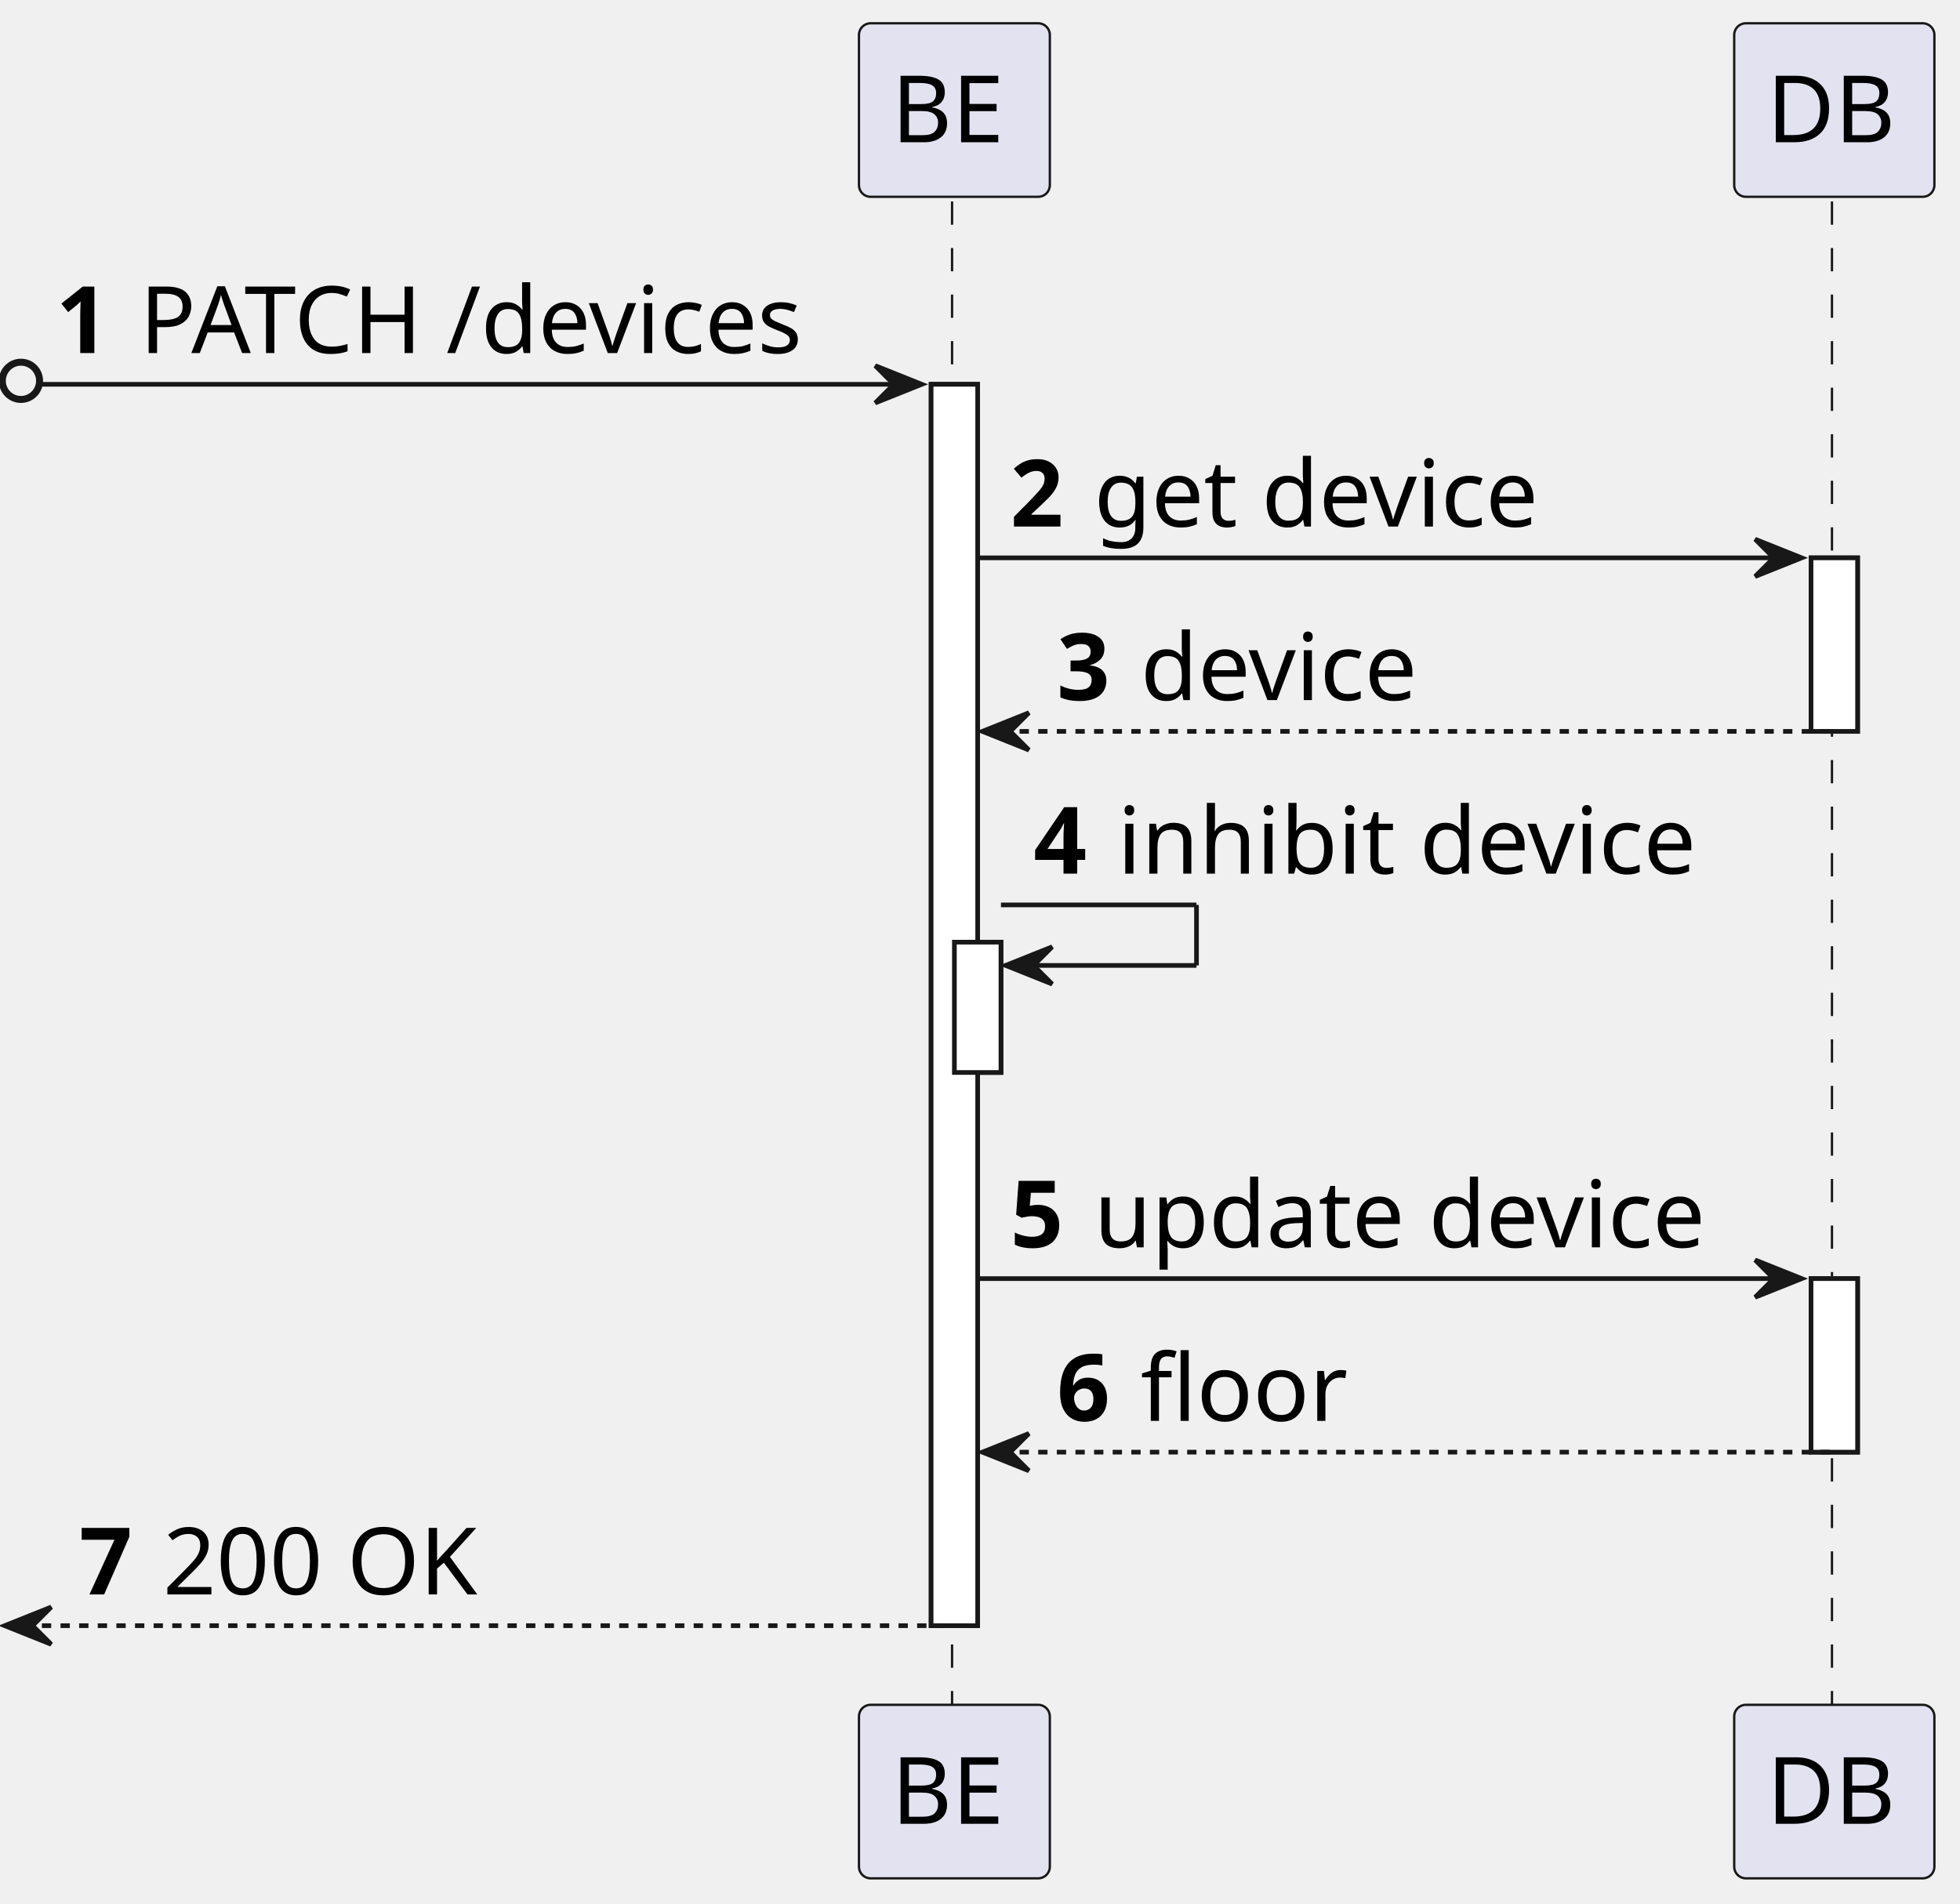
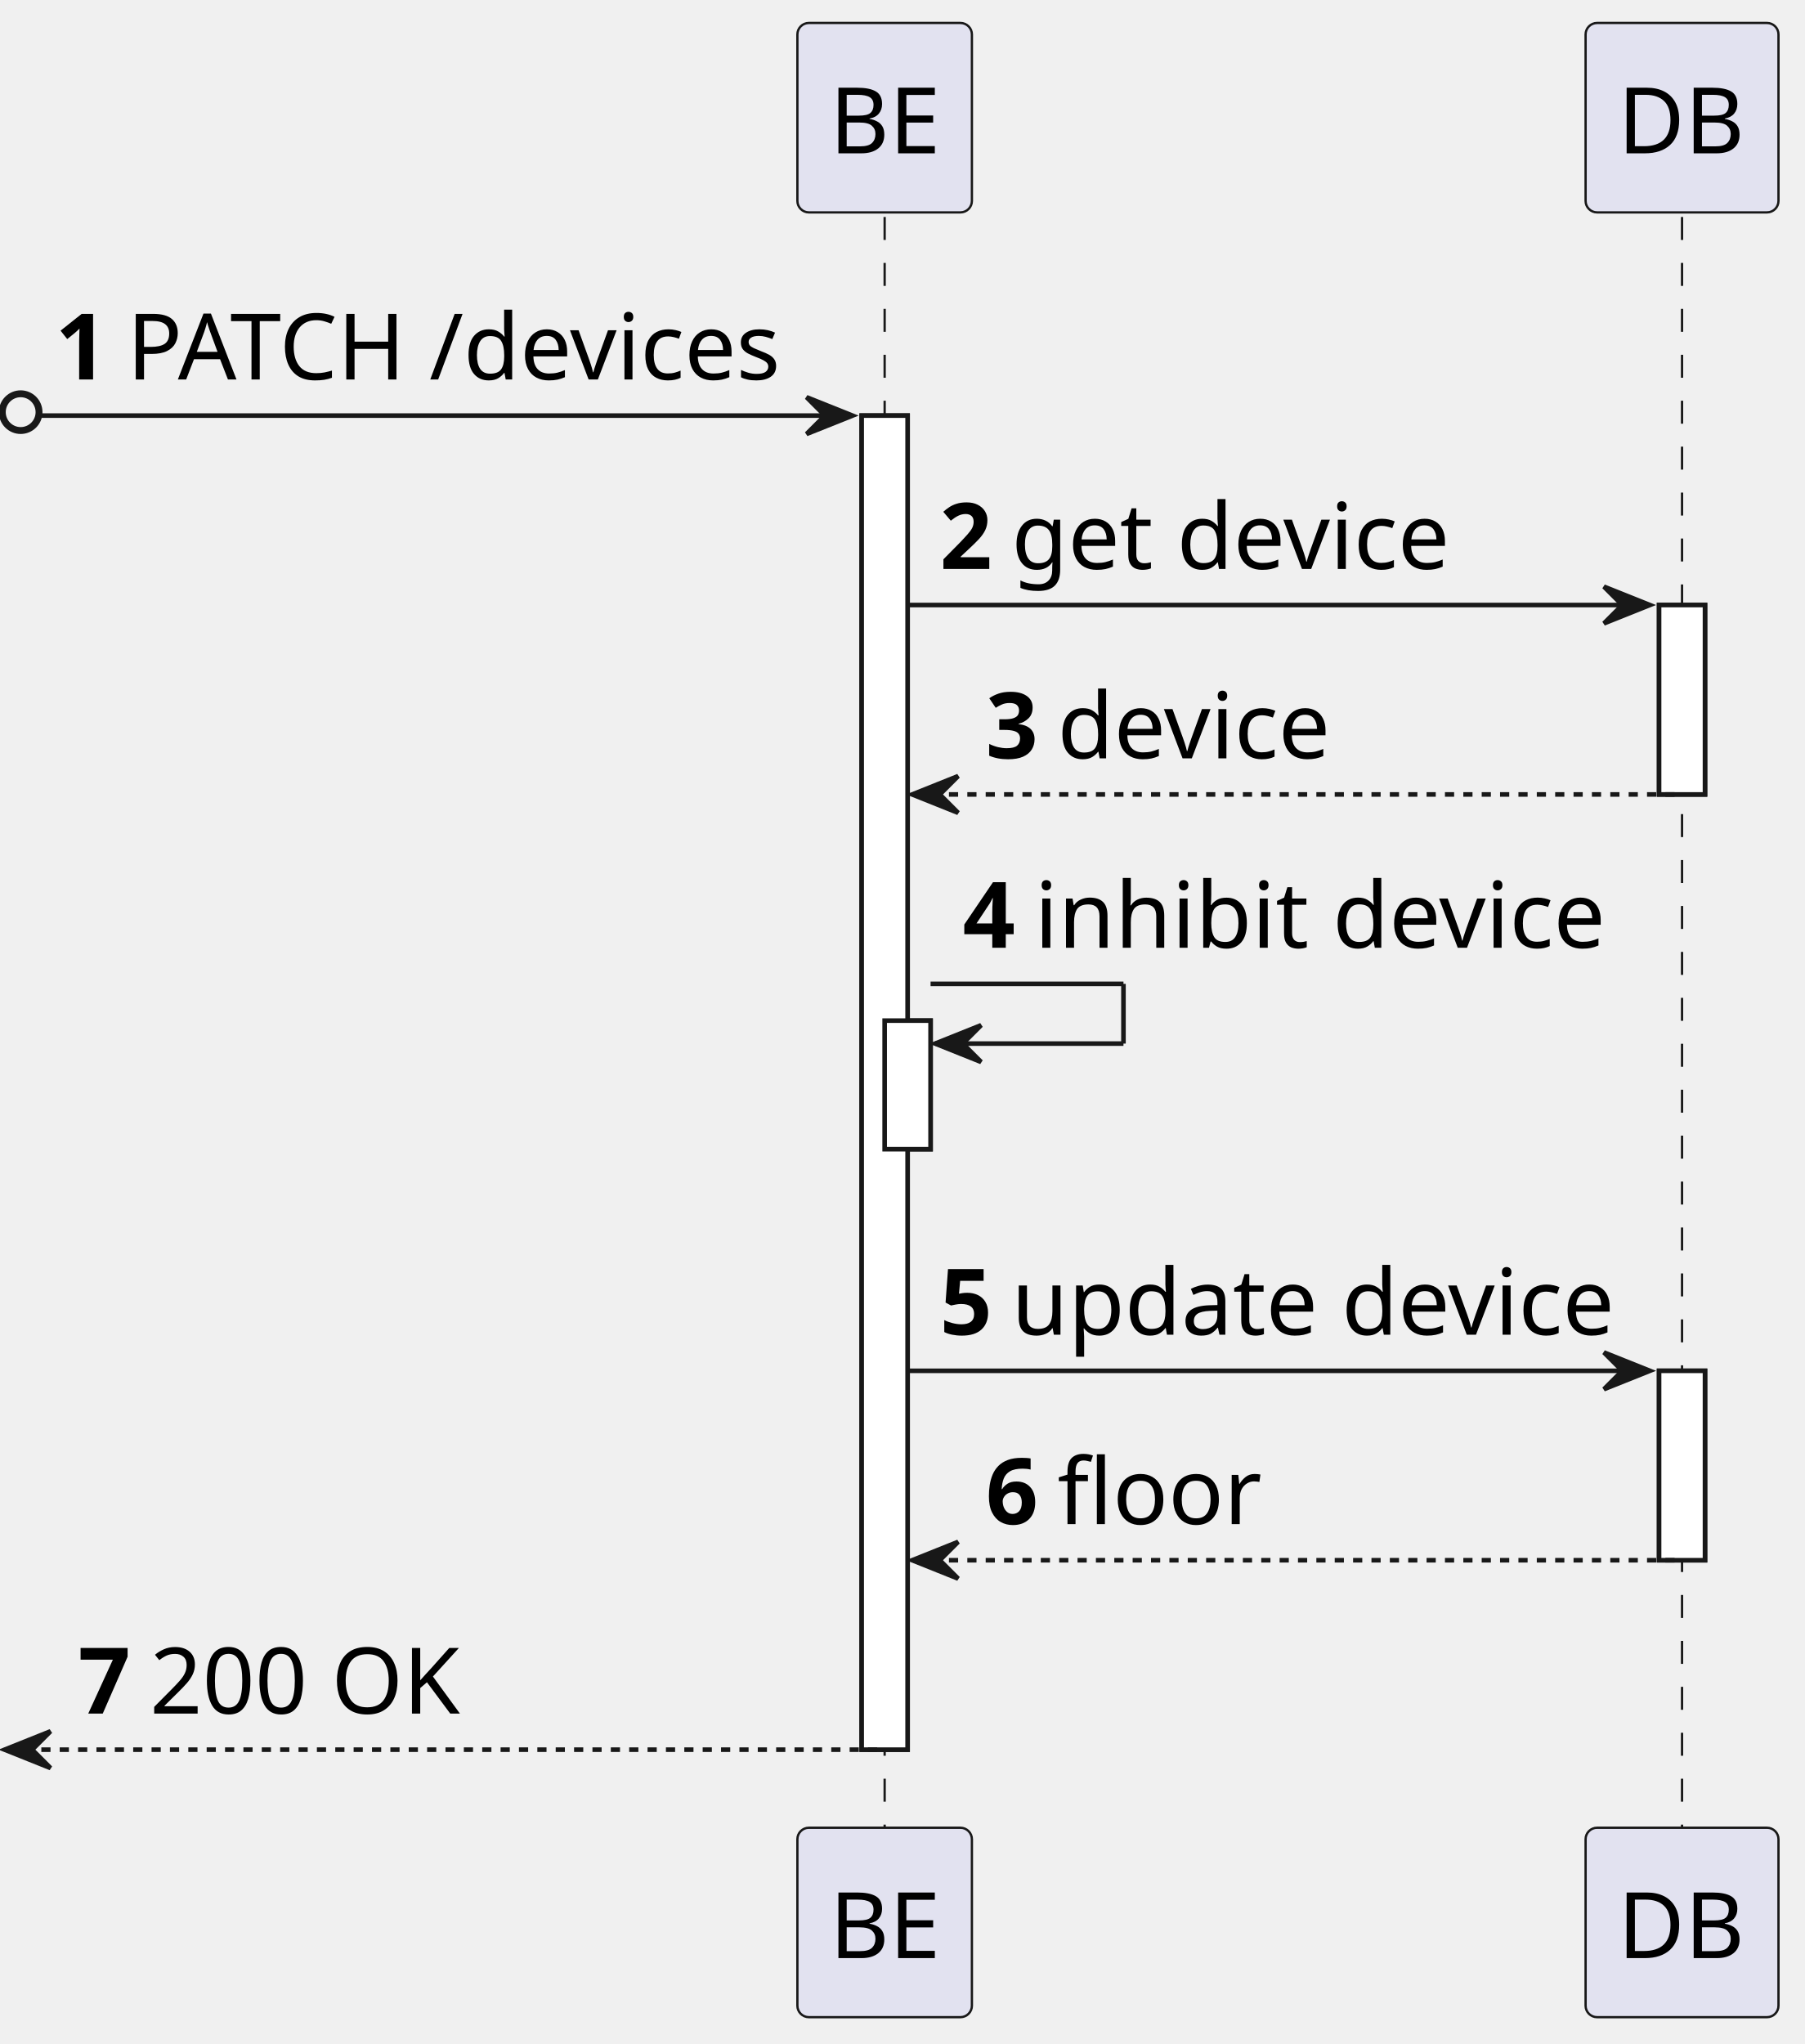
- <svg xmlns="http://www.w3.org/2000/svg" contentStyleType="text/css" height="409px" preserveAspectRatio="none" style="width:421px;height:409px;background:#FFFFFF;" version="1.1" viewBox="0 0 421 409" width="421px" zoomAndPan="magnify">
+ <svg xmlns="http://www.w3.org/2000/svg" contentStyleType="text/css" height="445px" preserveAspectRatio="none" style="width:393px;height:445px;background:#FFFFFF;" version="1.1" viewBox="0 0 393 445" width="393px" zoomAndPan="magnify">
  <defs />
  <g>
-     <rect fill="#FFFFFF" height="266.688" style="stroke:#181818;stroke-width:1.0;" width="10" x="200" y="82.562" />
-     <rect fill="#FFFFFF" height="28" style="stroke:#181818;stroke-width:1.0;" width="10" x="205" y="202.406" />
-     <rect fill="#FFFFFF" height="37.281" style="stroke:#181818;stroke-width:1.0;" width="10" x="389" y="119.844" />
-     <rect fill="#FFFFFF" height="37.281" style="stroke:#181818;stroke-width:1.0;" width="10" x="389" y="274.688" />
-     <line style="stroke:#181818;stroke-width:0.5;stroke-dasharray:5.0,5.0;" x1="204.5" x2="204.5" y1="43.281" y2="367.25" />
-     <line style="stroke:#181818;stroke-width:0.5;stroke-dasharray:5.0,5.0;" x1="393.5" x2="393.5" y1="43.281" y2="367.25" />
-     <rect fill="#E2E2F0" height="37.281" rx="2.5" ry="2.5" style="stroke:#181818;stroke-width:0.5;" width="41" x="184.5" y="5" />
-     <text fill="#000000" font-family="sans-serif" font-size="20" lengthAdjust="spacing" textLength="27" x="191.5" y="30.564">BE</text>
-     <rect fill="#E2E2F0" height="37.281" rx="2.5" ry="2.5" style="stroke:#181818;stroke-width:0.5;" width="41" x="184.5" y="366.25" />
-     <text fill="#000000" font-family="sans-serif" font-size="20" lengthAdjust="spacing" textLength="27" x="191.5" y="391.815">BE</text>
-     <rect fill="#E2E2F0" height="37.281" rx="2.5" ry="2.5" style="stroke:#181818;stroke-width:0.5;" width="43" x="372.5" y="5" />
-     <text fill="#000000" font-family="sans-serif" font-size="20" lengthAdjust="spacing" textLength="29" x="379.5" y="30.564">DB</text>
-     <rect fill="#E2E2F0" height="37.281" rx="2.5" ry="2.5" style="stroke:#181818;stroke-width:0.5;" width="43" x="372.5" y="366.25" />
-     <text fill="#000000" font-family="sans-serif" font-size="20" lengthAdjust="spacing" textLength="29" x="379.5" y="391.815">DB</text>
-     <rect fill="#FFFFFF" height="266.688" style="stroke:#181818;stroke-width:1.0;" width="10" x="200" y="82.562" />
-     <rect fill="#FFFFFF" height="28" style="stroke:#181818;stroke-width:1.0;" width="10" x="205" y="202.406" />
-     <rect fill="#FFFFFF" height="37.281" style="stroke:#181818;stroke-width:1.0;" width="10" x="389" y="119.844" />
-     <rect fill="#FFFFFF" height="37.281" style="stroke:#181818;stroke-width:1.0;" width="10" x="389" y="274.688" />
-     <ellipse cx="4.5" cy="81.812" fill="none" rx="4" ry="4" style="stroke:#181818;stroke-width:1.5;" />
-     <polygon fill="#181818" points="188,78.562,198,82.562,188,86.562,192,82.562" style="stroke:#181818;stroke-width:1.0;" />
-     <line style="stroke:#181818;stroke-width:1.0;" x1="9" x2="194" y1="82.562" y2="82.562" />
-     <text fill="#000000" font-family="sans-serif" font-size="20" font-weight="bold" lengthAdjust="spacing" textLength="14" x="12" y="75.846">1</text>
-     <text fill="#000000" font-family="sans-serif" font-size="20" lengthAdjust="spacing" textLength="155" x="30" y="75.846">PATCH /devices</text>
-     <polygon fill="#181818" points="377,115.844,387,119.844,377,123.844,381,119.844" style="stroke:#181818;stroke-width:1.0;" />
-     <line style="stroke:#181818;stroke-width:1.0;" x1="210" x2="383" y1="119.844" y2="119.844" />
-     <text fill="#000000" font-family="sans-serif" font-size="20" font-weight="bold" lengthAdjust="spacing" textLength="14" x="217" y="113.127">2</text>
-     <text fill="#000000" font-family="sans-serif" font-size="20" lengthAdjust="spacing" textLength="104" x="235" y="113.127">get device</text>
-     <polygon fill="#181818" points="221,153.125,211,157.125,221,161.125,217,157.125" style="stroke:#181818;stroke-width:1.0;" />
-     <line style="stroke:#181818;stroke-width:1.0;stroke-dasharray:2.0,2.0;" x1="215" x2="393" y1="157.125" y2="157.125" />
-     <text fill="#000000" font-family="sans-serif" font-size="20" font-weight="bold" lengthAdjust="spacing" textLength="14" x="227" y="150.408">3</text>
-     <text fill="#000000" font-family="sans-serif" font-size="20" lengthAdjust="spacing" textLength="65" x="245" y="150.408">device</text>
-     <line style="stroke:#181818;stroke-width:1.0;" x1="215" x2="257" y1="194.406" y2="194.406" />
-     <line style="stroke:#181818;stroke-width:1.0;" x1="257" x2="257" y1="194.406" y2="207.406" />
-     <line style="stroke:#181818;stroke-width:1.0;" x1="216" x2="257" y1="207.406" y2="207.406" />
-     <polygon fill="#181818" points="226,203.406,216,207.406,226,211.406,222,207.406" style="stroke:#181818;stroke-width:1.0;" />
-     <text fill="#000000" font-family="sans-serif" font-size="20" font-weight="bold" lengthAdjust="spacing" textLength="14" x="222" y="187.69">4</text>
-     <text fill="#000000" font-family="sans-serif" font-size="20" lengthAdjust="spacing" textLength="136" x="240" y="187.69">inhibit device</text>
-     <polygon fill="#181818" points="377,270.688,387,274.688,377,278.688,381,274.688" style="stroke:#181818;stroke-width:1.0;" />
-     <line style="stroke:#181818;stroke-width:1.0;" x1="210" x2="383" y1="274.688" y2="274.688" />
-     <text fill="#000000" font-family="sans-serif" font-size="20" font-weight="bold" lengthAdjust="spacing" textLength="14" x="217" y="267.971">5</text>
-     <text fill="#000000" font-family="sans-serif" font-size="20" lengthAdjust="spacing" textLength="142" x="235" y="267.971">update device</text>
-     <polygon fill="#181818" points="221,307.969,211,311.969,221,315.969,217,311.969" style="stroke:#181818;stroke-width:1.0;" />
-     <line style="stroke:#181818;stroke-width:1.0;stroke-dasharray:2.0,2.0;" x1="215" x2="393" y1="311.969" y2="311.969" />
-     <text fill="#000000" font-family="sans-serif" font-size="20" font-weight="bold" lengthAdjust="spacing" textLength="14" x="227" y="305.252">6</text>
-     <text fill="#000000" font-family="sans-serif" font-size="20" lengthAdjust="spacing" textLength="45" x="245" y="305.252">floor</text>
-     <polygon fill="#181818" points="11,345.25,1,349.25,11,353.25,7,349.25" style="stroke:#181818;stroke-width:1.0;" />
-     <line style="stroke:#181818;stroke-width:1.0;stroke-dasharray:2.0,2.0;" x1="5" x2="204" y1="349.25" y2="349.25" />
-     <text fill="#000000" font-family="sans-serif" font-size="20" font-weight="bold" lengthAdjust="spacing" textLength="14" x="17" y="342.533">7</text>
-     <text fill="#000000" font-family="sans-serif" font-size="20" lengthAdjust="spacing" textLength="74" x="35" y="342.533">200 OK</text>
+     <rect fill="#FFFFFF" height="290.44" style="stroke:#181818;stroke-width:1.0;" width="10" x="187.625" y="90.48" />
+     <rect fill="#FFFFFF" height="28" style="stroke:#181818;stroke-width:1.0;" width="10" x="192.625" y="222.2" />
+     <rect fill="#FFFFFF" height="41.24" style="stroke:#181818;stroke-width:1.0;" width="10" x="361.25" y="131.72" />
+     <rect fill="#FFFFFF" height="41.24" style="stroke:#181818;stroke-width:1.0;" width="10" x="361.25" y="298.44" />
+     <line style="stroke:#181818;stroke-width:0.5;stroke-dasharray:5.0,5.0;" x1="192.625" x2="192.625" y1="47.24" y2="398.92" />
+     <line style="stroke:#181818;stroke-width:0.5;stroke-dasharray:5.0,5.0;" x1="366.25" x2="366.25" y1="47.24" y2="398.92" />
+     <rect fill="#E2E2F0" height="41.24" rx="2.5" ry="2.5" style="stroke:#181818;stroke-width:0.5;" width="38" x="173.625" y="5" />
+     <text fill="#000000" font-family="sans-serif" font-size="20" lengthAdjust="spacing" textLength="24" x="180.625" y="33.38">BE</text>
+     <rect fill="#E2E2F0" height="41.24" rx="2.5" ry="2.5" style="stroke:#181818;stroke-width:0.5;" width="38" x="173.625" y="397.92" />
+     <text fill="#000000" font-family="sans-serif" font-size="20" lengthAdjust="spacing" textLength="24" x="180.625" y="426.3">BE</text>
+     <rect fill="#E2E2F0" height="41.24" rx="2.5" ry="2.5" style="stroke:#181818;stroke-width:0.5;" width="42" x="345.25" y="5" />
+     <text fill="#000000" font-family="sans-serif" font-size="20" lengthAdjust="spacing" textLength="28" x="352.25" y="33.38">DB</text>
+     <rect fill="#E2E2F0" height="41.24" rx="2.5" ry="2.5" style="stroke:#181818;stroke-width:0.5;" width="42" x="345.25" y="397.92" />
+     <text fill="#000000" font-family="sans-serif" font-size="20" lengthAdjust="spacing" textLength="28" x="352.25" y="426.3">DB</text>
+     <rect fill="#FFFFFF" height="290.44" style="stroke:#181818;stroke-width:1.0;" width="10" x="187.625" y="90.48" />
+     <rect fill="#FFFFFF" height="28" style="stroke:#181818;stroke-width:1.0;" width="10" x="192.625" y="222.2" />
+     <rect fill="#FFFFFF" height="41.24" style="stroke:#181818;stroke-width:1.0;" width="10" x="361.25" y="131.72" />
+     <rect fill="#FFFFFF" height="41.24" style="stroke:#181818;stroke-width:1.0;" width="10" x="361.25" y="298.44" />
+     <ellipse cx="4.5" cy="89.73" fill="none" rx="4" ry="4" style="stroke:#181818;stroke-width:1.5;" />
+     <polygon fill="#181818" points="175.625,86.48,185.625,90.48,175.625,94.48,179.625,90.48" style="stroke:#181818;stroke-width:1.0;" />
+     <line style="stroke:#181818;stroke-width:1.0;" x1="9" x2="181.625" y1="90.48" y2="90.48" />
+     <text fill="#000000" font-family="sans-serif" font-size="20" font-weight="bold" lengthAdjust="spacing" textLength="11.625" x="12" y="82.62">1</text>
+     <text fill="#000000" font-family="sans-serif" font-size="20" lengthAdjust="spacing" textLength="145" x="27.625" y="82.62">PATCH /devices</text>
+     <polygon fill="#181818" points="349.25,127.72,359.25,131.72,349.25,135.72,353.25,131.72" style="stroke:#181818;stroke-width:1.0;" />
+     <line style="stroke:#181818;stroke-width:1.0;" x1="197.625" x2="355.25" y1="131.72" y2="131.72" />
+     <text fill="#000000" font-family="sans-serif" font-size="20" font-weight="bold" lengthAdjust="spacing" textLength="11.625" x="204.625" y="123.86">2</text>
+     <text fill="#000000" font-family="sans-serif" font-size="20" lengthAdjust="spacing" textLength="94" x="220.25" y="123.86">get device</text>
+     <polygon fill="#181818" points="208.625,168.96,198.625,172.96,208.625,176.96,204.625,172.96" style="stroke:#181818;stroke-width:1.0;" />
+     <line style="stroke:#181818;stroke-width:1.0;stroke-dasharray:2.0,2.0;" x1="202.625" x2="365.25" y1="172.96" y2="172.96" />
+     <text fill="#000000" font-family="sans-serif" font-size="20" font-weight="bold" lengthAdjust="spacing" textLength="11.625" x="214.625" y="165.1">3</text>
+     <text fill="#000000" font-family="sans-serif" font-size="20" lengthAdjust="spacing" textLength="59" x="230.25" y="165.1">device</text>
+     <line style="stroke:#181818;stroke-width:1.0;" x1="202.625" x2="244.625" y1="214.2" y2="214.2" />
+     <line style="stroke:#181818;stroke-width:1.0;" x1="244.625" x2="244.625" y1="214.2" y2="227.2" />
+     <line style="stroke:#181818;stroke-width:1.0;" x1="203.625" x2="244.625" y1="227.2" y2="227.2" />
+     <polygon fill="#181818" points="213.625,223.2,203.625,227.2,213.625,231.2,209.625,227.2" style="stroke:#181818;stroke-width:1.0;" />
+     <text fill="#000000" font-family="sans-serif" font-size="20" font-weight="bold" lengthAdjust="spacing" textLength="11.625" x="209.625" y="206.34">4</text>
+     <text fill="#000000" font-family="sans-serif" font-size="20" lengthAdjust="spacing" textLength="122" x="225.25" y="206.34">inhibit device</text>
+     <polygon fill="#181818" points="349.25,294.44,359.25,298.44,349.25,302.44,353.25,298.44" style="stroke:#181818;stroke-width:1.0;" />
+     <line style="stroke:#181818;stroke-width:1.0;" x1="197.625" x2="355.25" y1="298.44" y2="298.44" />
+     <text fill="#000000" font-family="sans-serif" font-size="20" font-weight="bold" lengthAdjust="spacing" textLength="11.625" x="204.625" y="290.58">5</text>
+     <text fill="#000000" font-family="sans-serif" font-size="20" lengthAdjust="spacing" textLength="129" x="220.25" y="290.58">update device</text>
+     <polygon fill="#181818" points="208.625,335.68,198.625,339.68,208.625,343.68,204.625,339.68" style="stroke:#181818;stroke-width:1.0;" />
+     <line style="stroke:#181818;stroke-width:1.0;stroke-dasharray:2.0,2.0;" x1="202.625" x2="365.25" y1="339.68" y2="339.68" />
+     <text fill="#000000" font-family="sans-serif" font-size="20" font-weight="bold" lengthAdjust="spacing" textLength="11.625" x="214.625" y="331.82">6</text>
+     <text fill="#000000" font-family="sans-serif" font-size="20" lengthAdjust="spacing" textLength="44" x="230.25" y="331.82">floor</text>
+     <polygon fill="#181818" points="11,376.92,1,380.92,11,384.92,7,380.92" style="stroke:#181818;stroke-width:1.0;" />
+     <line style="stroke:#181818;stroke-width:1.0;stroke-dasharray:2.0,2.0;" x1="5" x2="191.625" y1="380.92" y2="380.92" />
+     <text fill="#000000" font-family="sans-serif" font-size="20" font-weight="bold" lengthAdjust="spacing" textLength="11.625" x="17" y="373.06">7</text>
+     <text fill="#000000" font-family="sans-serif" font-size="20" lengthAdjust="spacing" textLength="66" x="32.625" y="373.06">200 OK</text>
  </g>
</svg>
